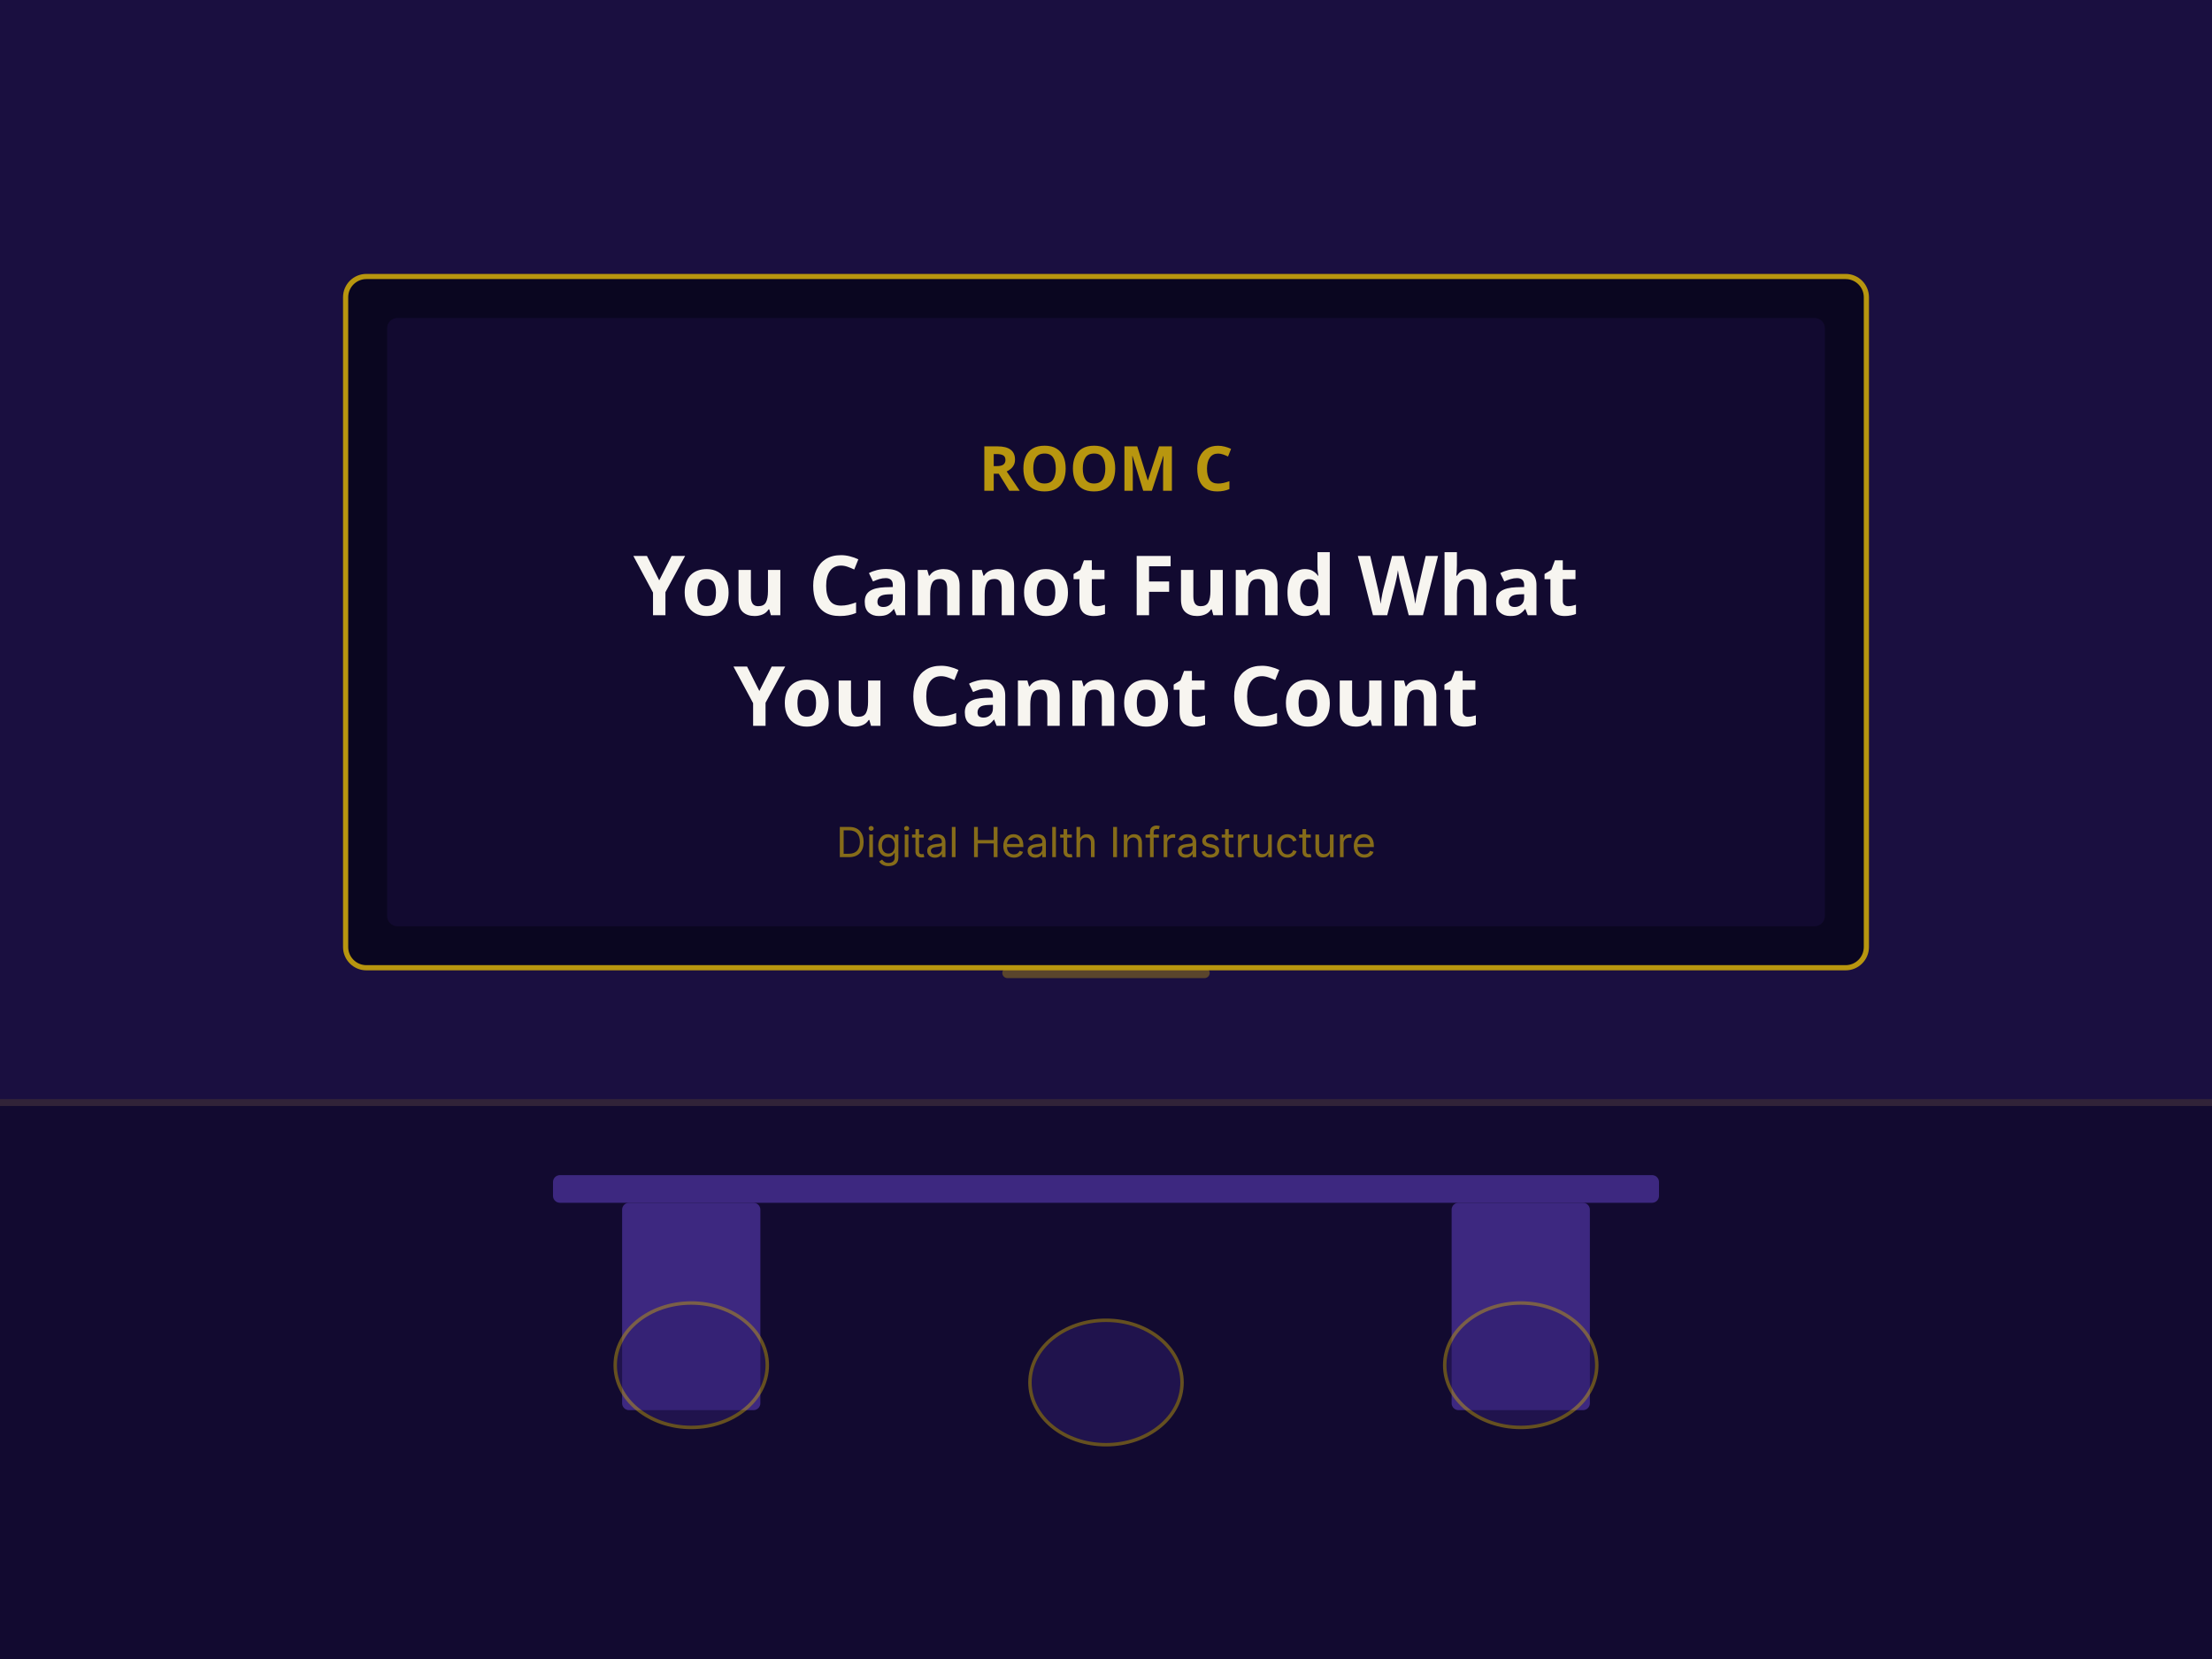
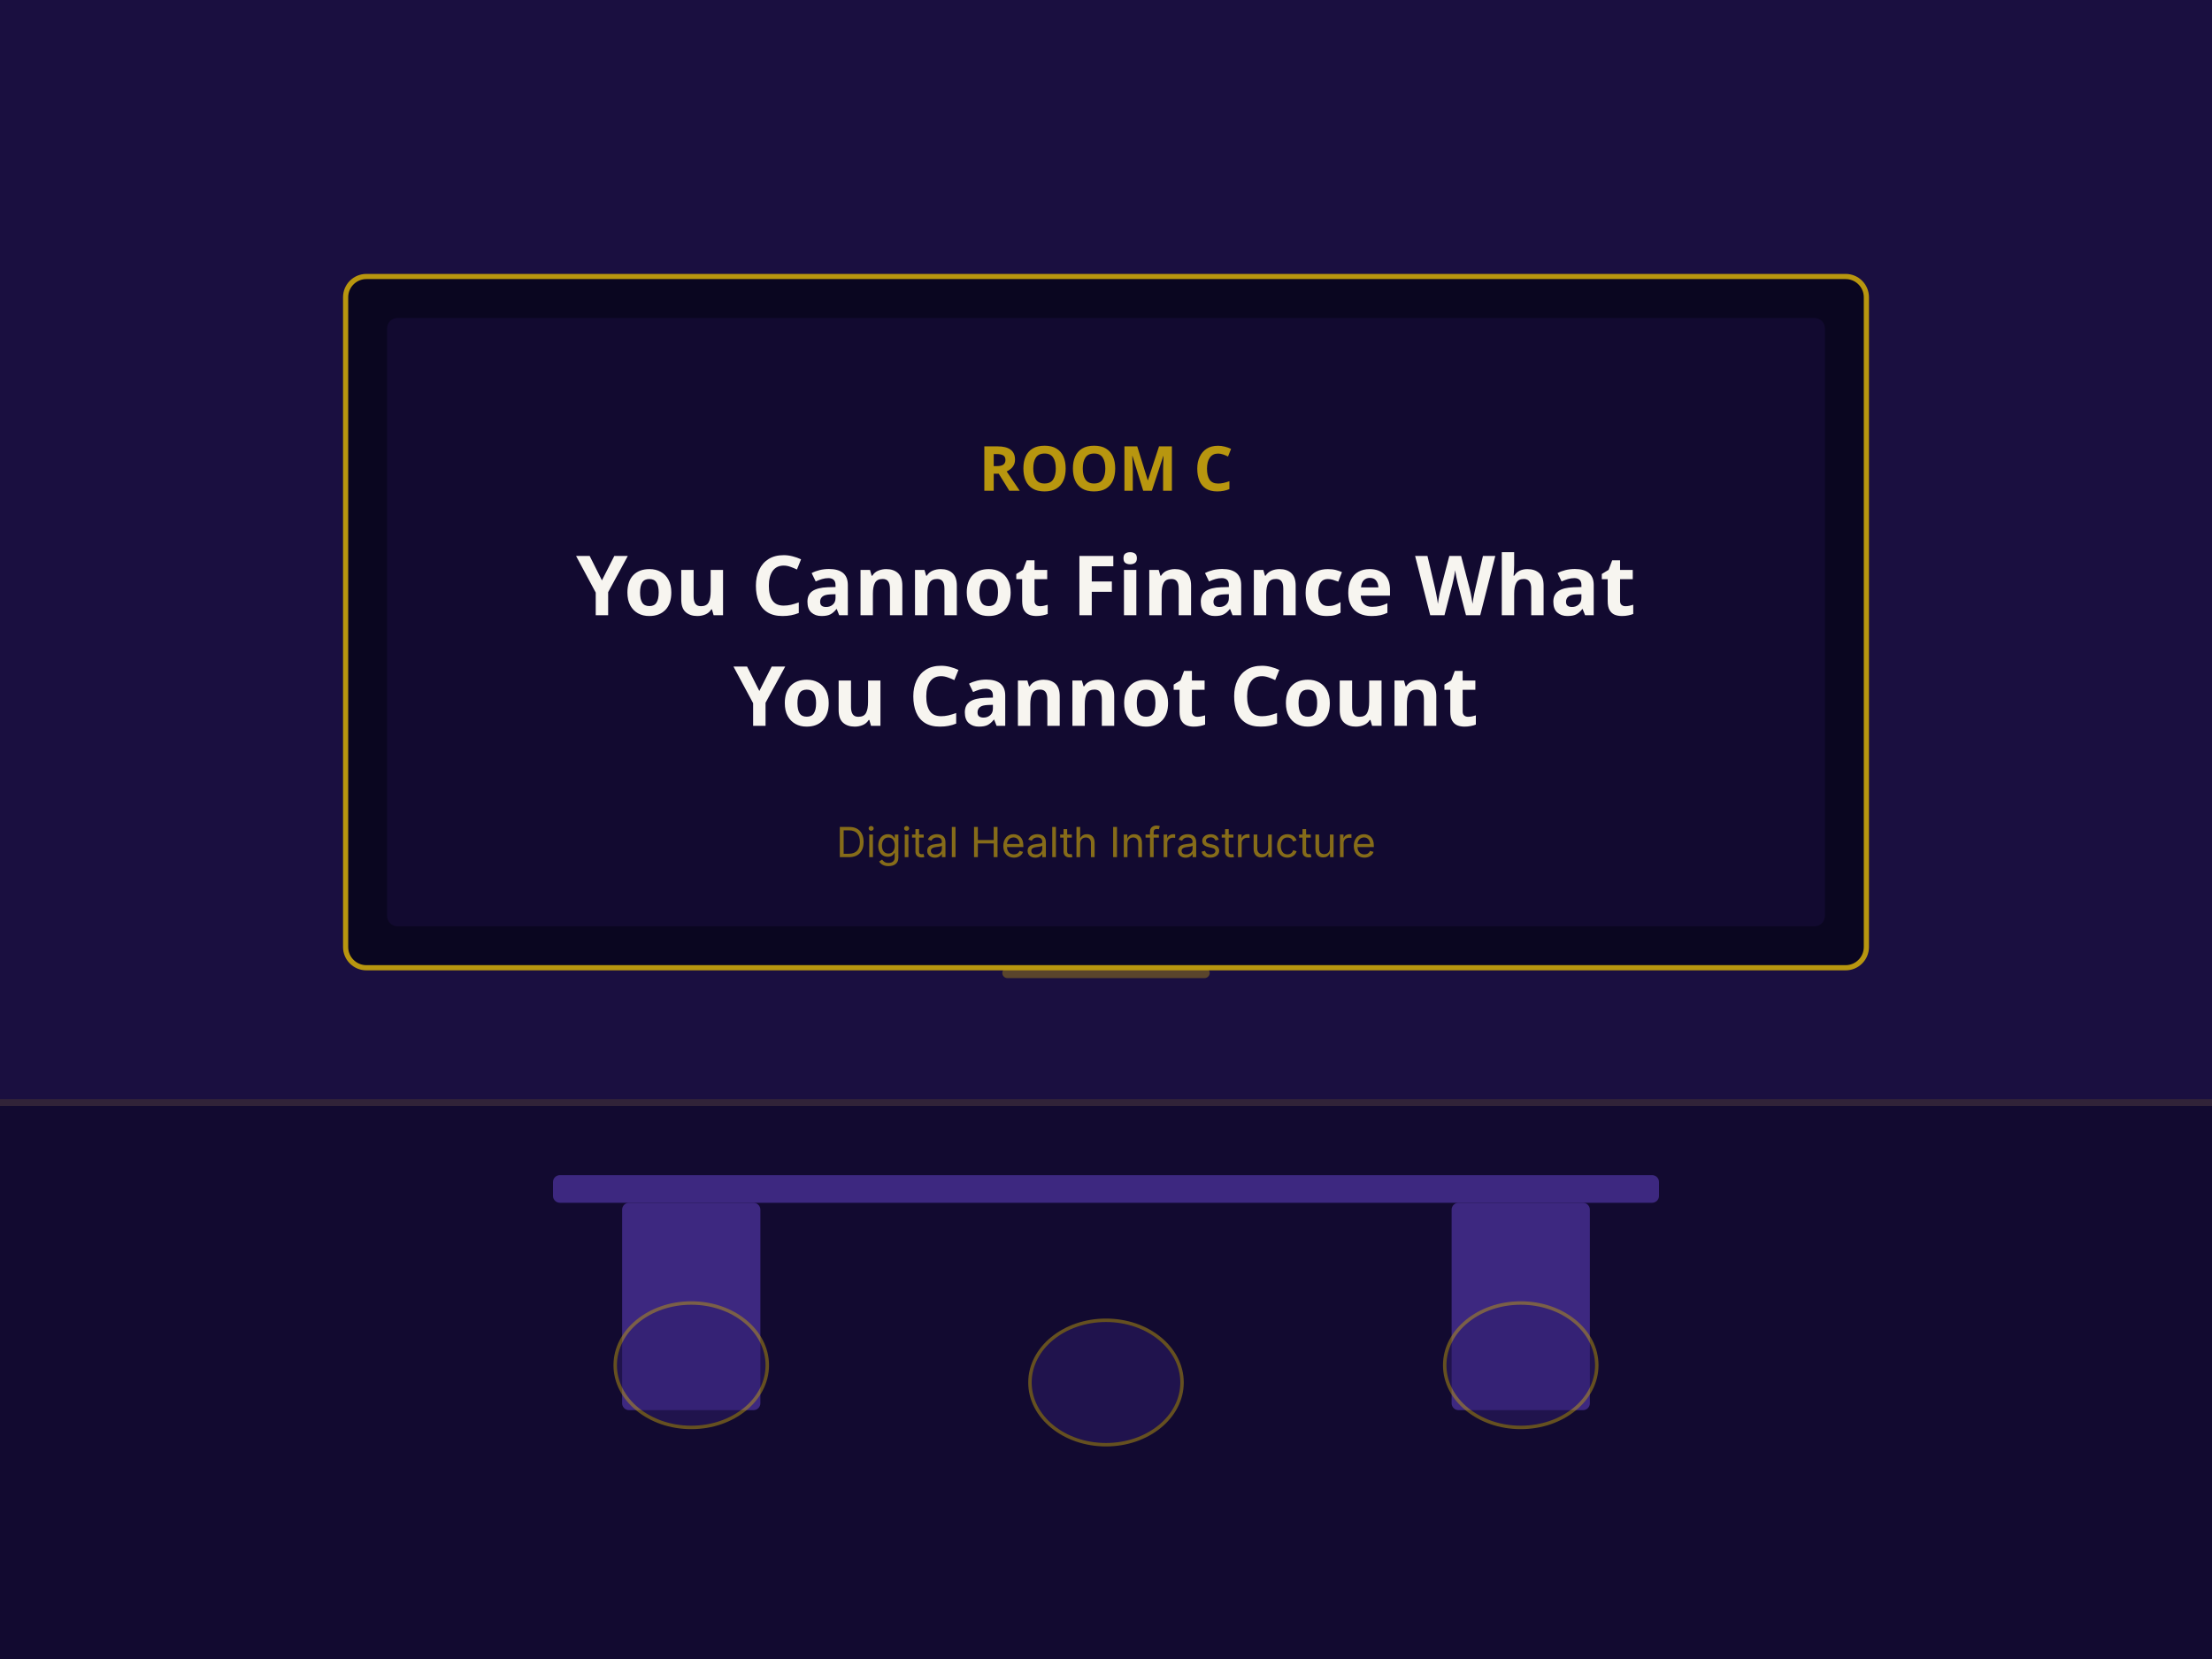
<svg xmlns="http://www.w3.org/2000/svg" viewBox="0 0 640 480" fill="none">
  <rect width="640" height="480" fill="#1a0f40" />
  <rect x="0" y="320" width="640" height="160" fill="#120a30" />
  <rect x="0" y="318" width="640" height="2" fill="#B8960F" opacity="0.15" />
  <rect x="160" y="340" width="320" height="8" rx="2" fill="#3D2880" />
  <rect x="180" y="348" width="40" height="60" rx="2" fill="#3D2880" />
  <rect x="420" y="348" width="40" height="60" rx="2" fill="#3D2880" />
  <ellipse cx="200" cy="395" rx="22" ry="18" fill="#2D1B69" stroke="#B8960F" stroke-width="1" opacity="0.5" />
  <ellipse cx="320" cy="400" rx="22" ry="18" fill="#2D1B69" stroke="#B8960F" stroke-width="1" opacity="0.5" />
  <ellipse cx="440" cy="395" rx="22" ry="18" fill="#2D1B69" stroke="#B8960F" stroke-width="1" opacity="0.5" />
  <rect x="100" y="80" width="440" height="200" rx="6" fill="#0a0620" stroke="#B8960F" stroke-width="1.5" />
  <rect x="112" y="92" width="416" height="176" rx="3" fill="#120a30" />
  <text x="320" y="142" text-anchor="middle" font-family="Poppins,sans-serif" font-size="18" font-weight="700" fill="#B8960F">ROOM C</text>
-   <text x="320" y="178" text-anchor="middle" font-family="Poppins,sans-serif" font-size="24" font-weight="700" fill="#F7F5F0">You Cannot Fund What</text>
+   <text x="320" y="178" text-anchor="middle" font-family="Poppins,sans-serif" font-size="24" font-weight="700" fill="#F7F5F0">You Cannot Finance What</text>
  <text x="320" y="210" text-anchor="middle" font-family="Poppins,sans-serif" font-size="24" font-weight="700" fill="#F7F5F0">You Cannot Count</text>
  <text x="320" y="248" text-anchor="middle" font-family="Inter,sans-serif" font-size="12" fill="#B8960F" opacity="0.7">Digital Health Infrastructure</text>
  <rect x="290" y="280" width="60" height="3" rx="1.5" fill="#B8960F" opacity="0.4" />
</svg>
